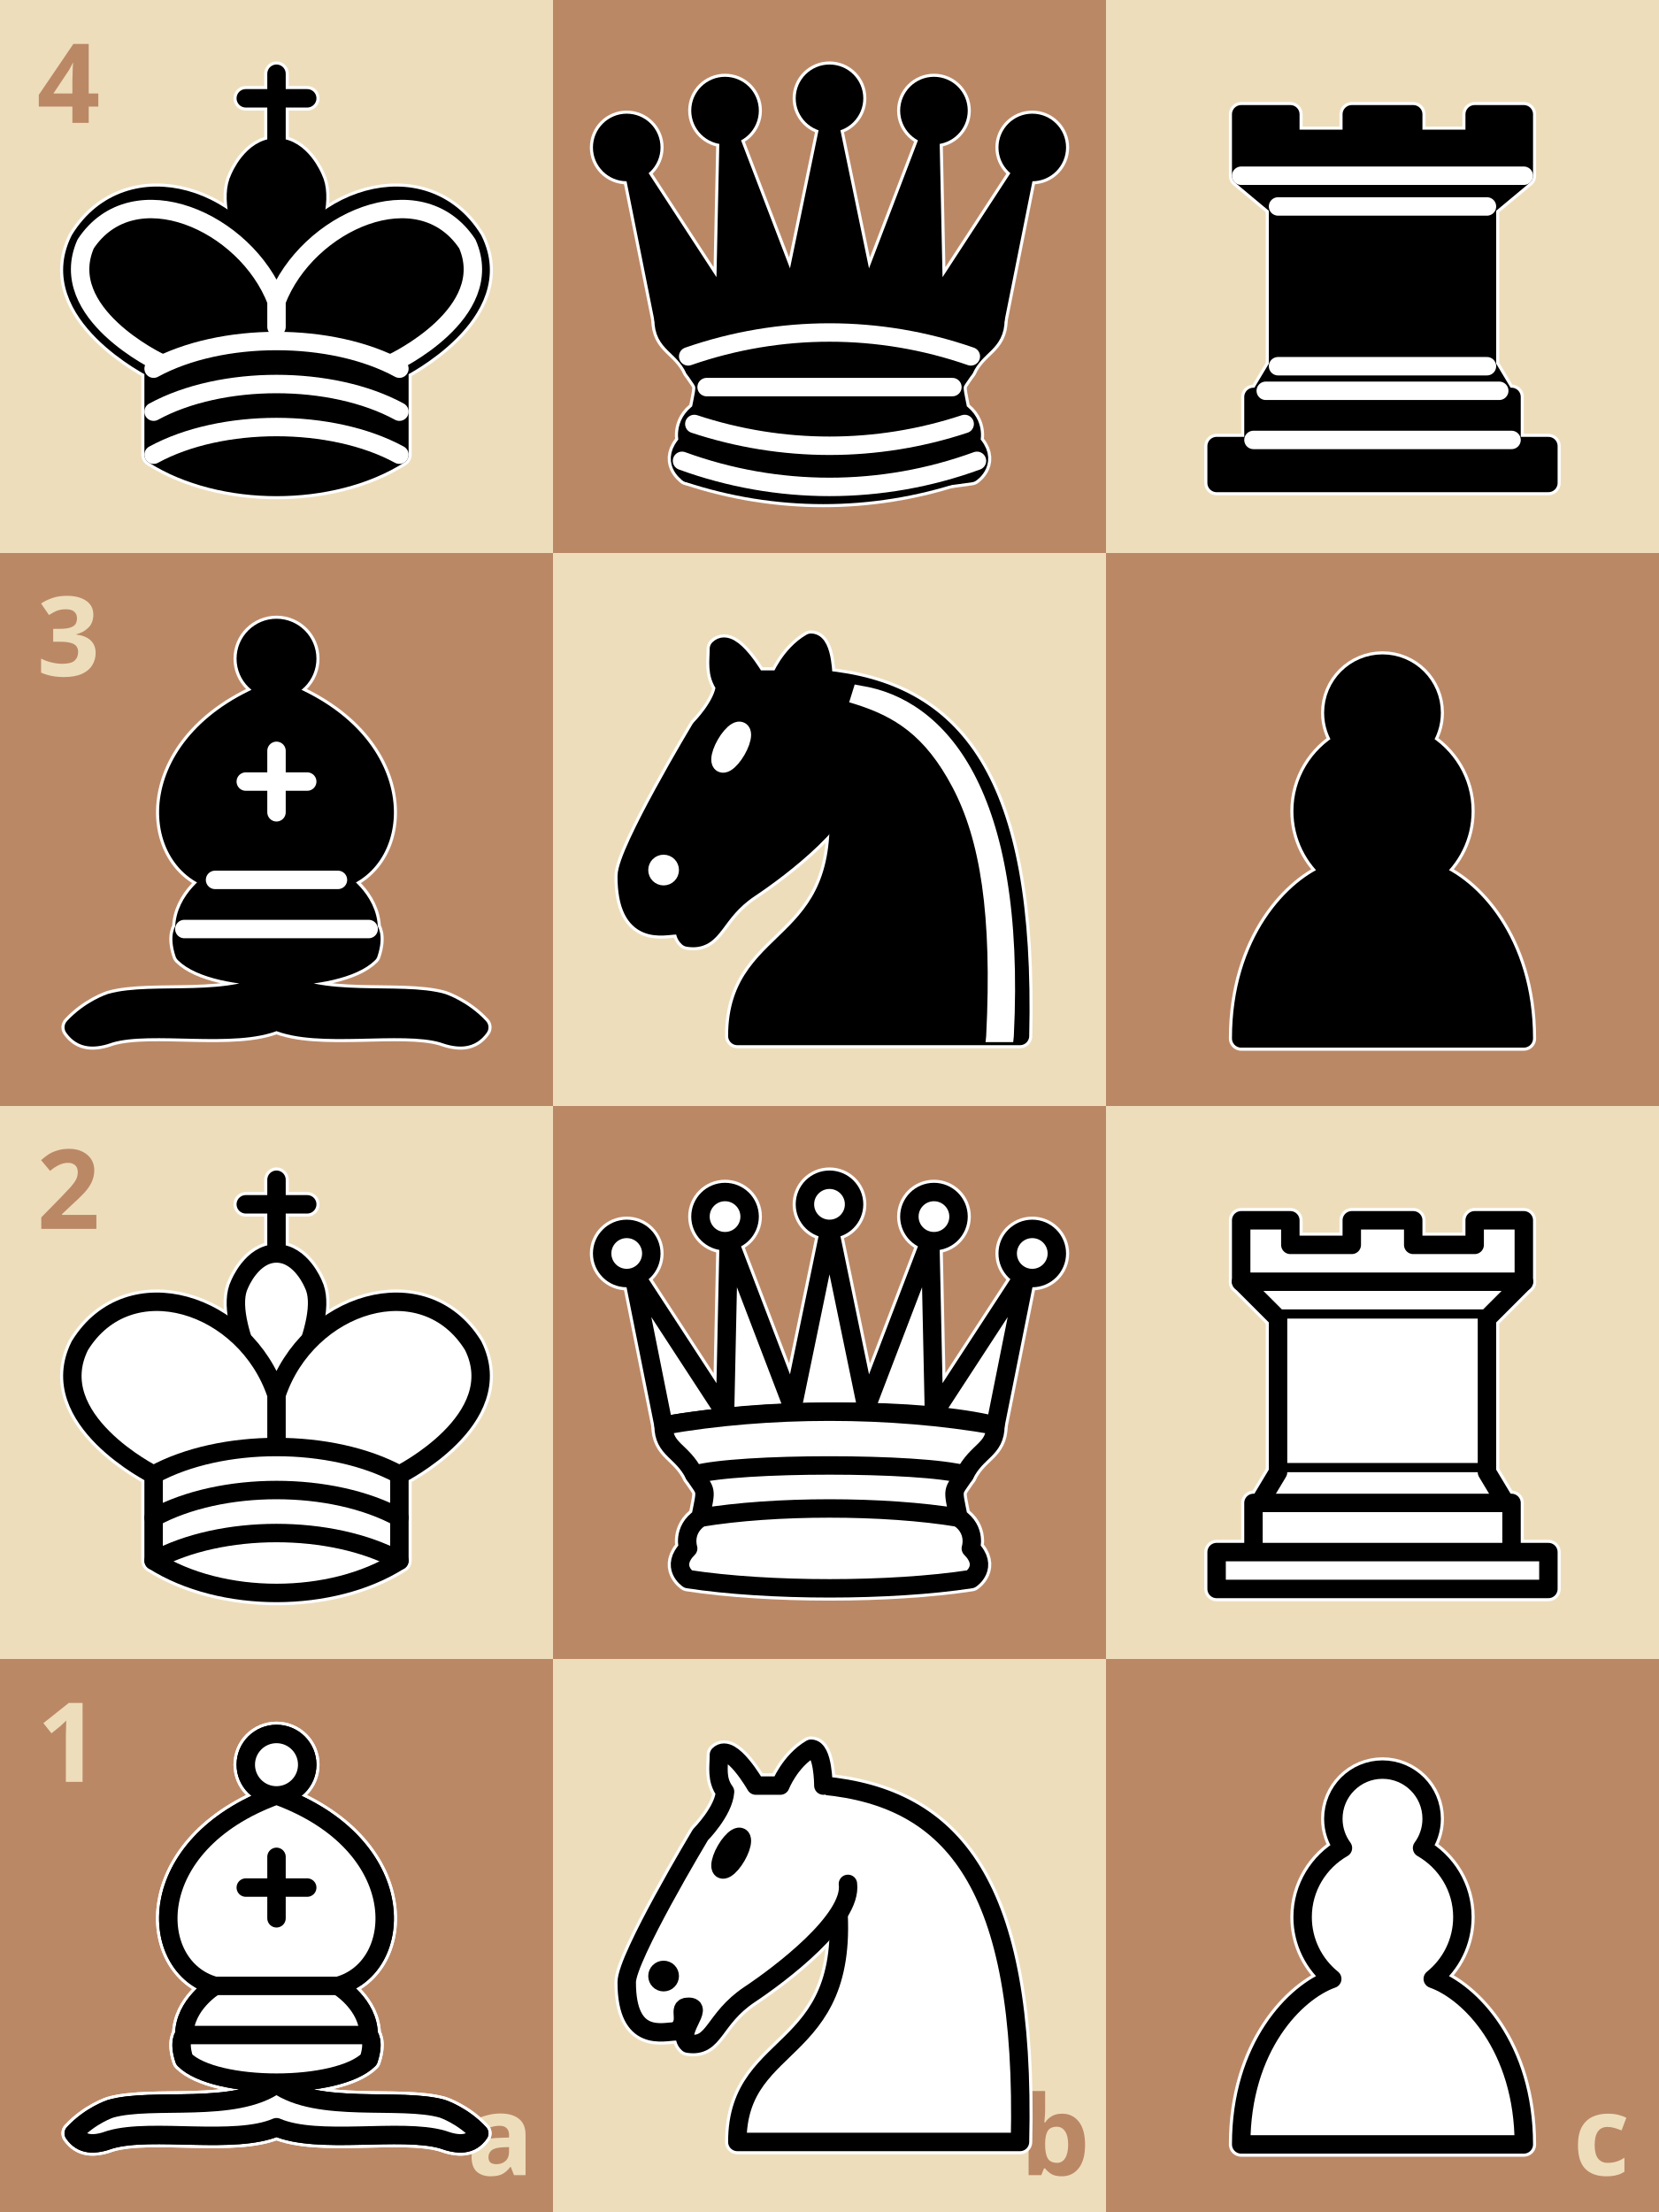
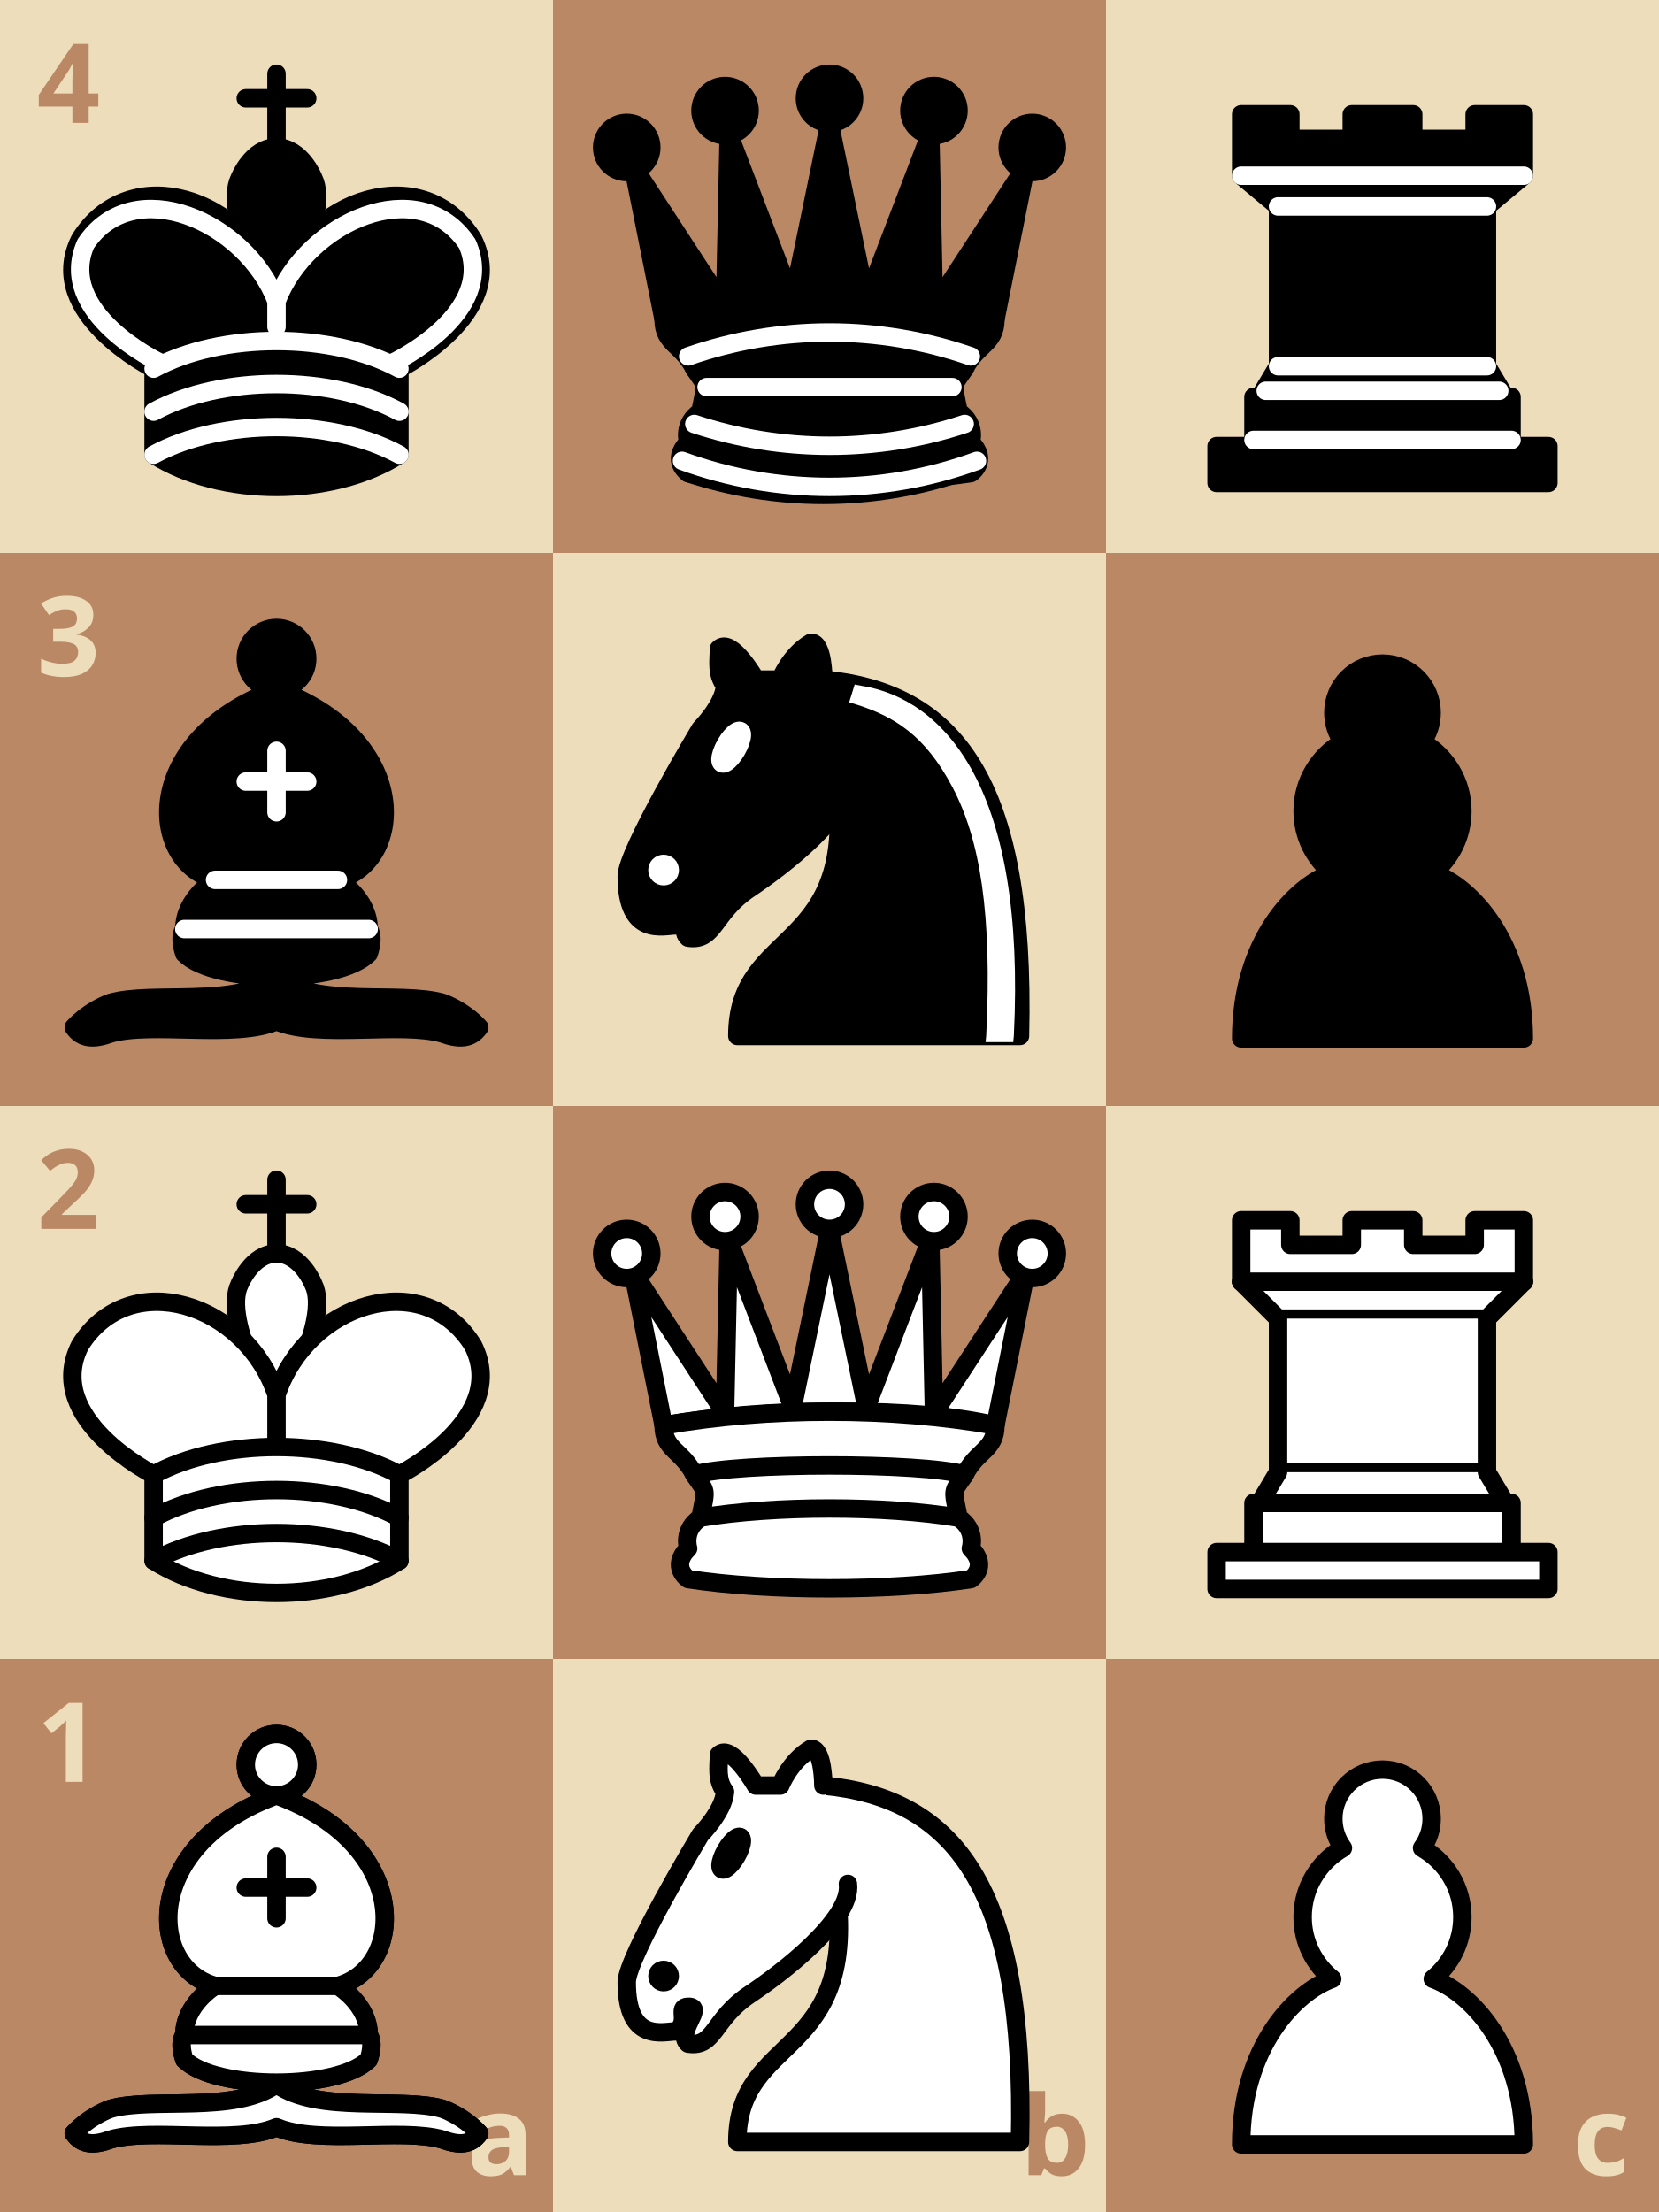
<svg xmlns="http://www.w3.org/2000/svg" width="135" height="180">
  <style>
-     .outline {
-       stroke: #fff;
-       stroke-width: 2;
-     }
+     .outline { stroke: #fff; stroke-width: 1; stroke-linecap: round; stroke-linejoin: round; }
+     .piece { stroke: #000; stroke-width: 1.5; stroke-linecap: round; stroke-linejoin: round; }

-     .piece {
-       stroke: #000;
-       stroke-width: 1.5;
-       stroke-linecap: round;
-       stroke-linejoin: round;
-     }
+     text { font-size: 9px; font-weight: bold; font-family: sans-serif; }

-     text {
-       font-size: 9px;
-       font-weight: bold;
-       font-family: sans-serif;
-     }
+     .paper.board { fill: url(#hatch2x2); }
+     .light.paper { fill: #000; stroke: #fff;  stroke-width: .3; }
+     .dark.paper { fill: #000; stroke: #fff; stroke-width: .3; }

-     .paper.board {
-       fill: url(#hatch2x2);
-     }
+     .green.board { fill: url(#green2x2); }
+     .light.green { fill: #eec; }
+     .dark.green { fill: #795; }

-     .light.paper {
-       fill: #000;
-       stroke: #fff;
-       stroke-width: .25;
-     }
-     .dark.paper {
-       fill: #000;
-       stroke: #fff;
-       stroke-width: .25;
-     }
- 
-     .green.board {
-       fill: url(#green2x2);
-     }
- 
-     .light.green {
-       fill: #eec;
-     }
- 
-     .dark.green {
-       fill: #795;
-     }
- 
-     .brown.board {
-       fill: url(#brown2x2);
-     }
- 
-     .dark.brown {
-       fill: #b86;
-     }
- 
-     .light.brown {
-       fill: #edb;
-     }
- 
+     .brown.board { fill: url(#brown2x2); }
+     .dark.brown { fill: #b86; }
+     .light.brown { fill: #edb; }
  </style>
  <defs>
    <g id="k45g1">
      <path d="M22.5 11.63V6M20 8h5M22.5 25s4.5-7.5 3-10.5c0 0-1-2.5-3-2.5s-3 2.5-3 2.5c-1.5 3 3 10.5 3 10.5" />
      <path d="M12.5 37c5.5 3.5 14.5 3.5 20 0v-7s9-4.5 6-10.5c-4-6.5-13.5-3.5-16 4V27v-3.5c-2.5-7.5-12-10.5-16-4-3 6 6 10.5 6 10.5v7" />
    </g>
    <g id="k45g2">
      <path d="M32 29.5s8.5-4 6.03-9.65C34.15 14 25 18 22.5 24.5v2.1-2.1C20 18 10.85 14 6.97 19.85 4.5 25.5 13 29.5 13 29.5" />
      <path id="k45p1" d="M12.5 30c5.5-3 14.5-3 20 0m-20 3.5c5.5-3 14.5-3 20 0m-20 3.5c5.5-3 14.5-3 20 0" />
    </g>
    <g id="k" class="piece">
      <use href="#k45g1" class="outline" />
      <use href="#k45g1" />
      <use href="#k45g2" stroke="#fff" />
    </g>
    <g id="K" class="piece">
      <use href="#k45g1" class="outline" />
      <use href="#k45g1" fill="#fff" />
      <use href="#k45p1" fill="#fff" />
    </g>
    <g id="q45g1">
      <path d="M9 26c8.5-1.5 21-1.5 27 0l2.5-12.5L31 25l-.3-14.1-5.2 13.6-3-14.5-3 14.5-5.2-13.6L14 25 6.5 13.5 9 26z" />
      <path d="M9 26c0 2 1.5 2 2.5 4 1 1.5 1 1 .5 3.5-1.5 1-1 2.5-1 2.5-1.5 1.5 0 2.5 0 2.5 6.5 1 16.5 1 23 0 0 0 1.5-1 0-2.5 0 0 .5-1.5-1-2.5-.5-2.5-.5-2 .5-3.5 1-2 2.5-2 2.5-4-8.5-1.5-18.5-1.5-27 0z" />
      <path d="M11.5 30c3.5-1 18.5-1 22 0 M12 33.5c6-1 15-1 21 0" />
      <circle cx="6" cy="12" r="2" />
      <circle cx="14" cy="9" r="2" />
      <circle cx="22.5" cy="8" r="2" />
      <circle cx="31" cy="9" r="2" />
      <circle cx="39" cy="12" r="2" />
    </g>
    <g id="q45g2">
      <use href="#q45g1" />
      <path d="M11 38.5a35 35 1 0022 0" />
    </g>
    <path id="q45p1" d="M11 29a35 35 1 0123 0M12.5 31.5h20M11.5 34.5a35 35 1 0022 0M10.5 37.5a35 35 1 0024 0" />
    <g id="q" class="piece">
      <use href="#q45g2" class="outline" />
      <use href="#q45g2" />
      <use href="#q45p1" stroke="#fff" />
    </g>
    <g id="Q" class="piece">
      <use href="#q45g1" class="outline" />
      <use href="#q45g1" fill="#fff" />
    </g>
    <path id="r45p1" d="M9 39.3h27v-3H9v3zM12.5 32.3l1.5-2.5h17l1.5 2.5h-20zM12 36.3v-4h21v4H12z       M14 29.8v-13h17v13H14z       M14 16.8l-3-2.5h23l-3 2.5H14zM11 14.3v-5h4v2h5v-2h5v2h5v-2h4v5H11z" />
    <path id="r45p2" d="M12 35.8h21M13 31.8h19M14 29.8h17M14 16.8h17M11 14.3h23" />
    <g id="r45g1">
      <path d="M9 39.3h27v-3H9v3zM12 36.3v-4h21v4H12zM11 14.3v-5h4v2h5v-2h5v2h5v-2h4v5" />
      <path d="M34 14.3l-3 3H14l-3-3" />
      <path d="M31 17.3v12.5H14V17.3" />
      <path d="M31 29.8l1.5 2.5h-20l1.5-2.5" />
      <path d="M11 14.3h23" />
    </g>
    <g id="r" class="piece">
      <use href="#r45p1" class="outline" />
      <use href="#r45p1" />
      <use href="#r45p2" stroke="#fff" />
    </g>
    <g id="R" class="piece">
      <use href="#r45g1" class="outline" />
      <use href="#r45g1" fill="#fff" />
    </g>
    <g id="b45g1">
      <use href="#b45p1" />
      <path id="b45p1" d="M9 36.6c3.39-.97 10.11.43 13.5-2 3.39 2.43 10.11 1.03 13.5 2 0 0 1.65.54 3 2-.68.97-1.65.99-3 .5-3.39-.97-10.11.46-13.5-1-3.39 1.46-10.11.03-13.5 1-1.35.49-2.32.47-3-.5 1.35-1.46 3-2 3-2z M15 32.6c2.5 2.5 12.5 2.5 15 0 .5-1.5 0-2 0-2 0-2.5-2.5-4-2.5-4 5.5-1.5 6-11.5-5-15.5-11 4-10.5 14-5 15.5 0 0-2.5 1.5-2.5 4 0 0-.5.5 0 2z M25 8.6a2.5 2.5 0 11-5 0 2.5 2.5 0 115 0z" />
      <path id="b45p2" d="M17.5 26.6h10m-12.5 4h15m-7.5-14.5v5M20 18.6h5" />
    </g>
    <g id="b" class="piece">
      <use href="#b45p1" class="outline" />
      <use href="#b45p1" />
      <use href="#b45p2" stroke="#fff" />
    </g>
    <g id="B" class="piece">
      <use href="#b45g1" class="outline" />
      <use href="#b45g1" fill="#fff" />
    </g>
    <g id="n45g1">
      <path d="M22 10.3c10.5 1 16.5 8 16 29H15c0-9 10-6.5 8-21" />
      <path d="M24 18.3c.38 2.91-5.55 7.37-8 9-3 2-2.82 4.34-5 4-1.042-.94 1.41-3.04 0-3-1 0 .19 1.23-1 2-1 0-4.003 1-4-4 0-2 6-12 6-12s1.89-1.9 2-3.5c-.73-.994-.5-2-.5-3 1-1 3 2.5 3 2.5h2s.78-1.992 2.5-3c1 0 1 3 1 3" />
    </g>
    <g id="n45g2">
      <path id="n45p1" d="M9.5 25.8a.5.5 0 11-1 0 .5.5 0 111 0z M14.933 16.05a.5 1.5 30 11-.866-.5.5 1.5 30 11.866.5z" />
      <path d="M24.55 10.7l-.45 1.45.5.15c3.15 1 5.65 2.49 7.9 6.75s3.25 10.31 2.75 20.25l-.05.5h2.25l.05-.5c.5-10.06-.88-16.85-3.25-21.34-2.37-4.49-5.79-6.64-9.19-7.16l-.51-.1z" fill="#fff" stroke="none" />
    </g>
    <g id="n" class="piece">
      <use href="#n45g1" class="outline" />
      <use href="#n45g1" />
      <use href="#n45g2" fill="#fff" stroke="#fff" />
    </g>
    <g id="N" class="piece">
      <use href="#n45g1" class="outline" />
      <use href="#n45g1" fill="#fff" />
      <use href="#n45p1" fill="#000" />
    </g>
    <path id="p45p1" d="M22.5 9c-2.21 0-4 1.79-4 4 0 .89.29 1.71.78 2.38C17.33 16.5 16 18.59 16 21c0 2.03.94 3.84 2.41 5.03-3 1.06-7.41 5.55-7.41 13.47h23c0-7.92-4.41-12.41-7.41-13.47 1.47-1.19 2.41-3 2.41-5.03 0-2.41-1.33-4.5-3.28-5.62.49-.67.78-1.49.78-2.38 0-2.21-1.79-4-4-4z" />
    <g id="p" class="piece">
      <use href="#p45p1" class="outline" />
      <use href="#p45p1" />
    </g>
    <g id="P" class="piece">
      <use href="#p45p1" class="outline" />
      <use href="#p45p1" fill="#fff" />
    </g>
    <path id="lsq" d="M0 0h45v90h45V45H0z" />
    <path id="dsq" d="M0 45v45h45V0h45v45z" />
-     <pattern id="hatch" width="4.89" height="9" patternTransform="rotate(45 0 0)" patternUnits="userSpaceOnUse">
-       <line x1="0" y1="0" x2="0" y2="10" style="stroke:black; stroke-width:2" />
+     <pattern id="hatch" width="3.18" height="9" patternTransform="rotate(45 0 0)" patternUnits="userSpaceOnUse">
+       <line x1="0" y1="0" x2="0" y2="10" style="stroke:black; stroke-width:0.7" />
    </pattern>
    <pattern id="hatch2x2" width="90" height="90" patternUnits="userSpaceOnUse">
      <use href="#lsq" fill="url(#hatch)" />
    </pattern>
    <pattern id="green2x2" width="90" height="90" patternUnits="userSpaceOnUse">
      <use href="#lsq" fill="#eec" />
      <use href="#dsq" fill="#795" />
    </pattern>
    <pattern id="brown2x2" width="90" height="90" patternUnits="userSpaceOnUse">
      <use href="#lsq" class="light brown" />
      <use href="#dsq" class="dark brown" />
    </pattern>
    <rect id="chessboard" width="100%" height="100%" />
    <text id="darklabel">
      <tspan x="3" y="100%" dy="-80">2</tspan>
-       <tspan x="3" dy="-90 -90 -90 347">4</tspan>
-       <tspan x="3" dy="-90 -90 -90 347">6</tspan>
-       <tspan x="3" dy="-90 -90 -90 347">8</tspan>
+       <tspan x="3" dy="-90">4</tspan>
+       <tspan x="3" dy="-90">6</tspan>
+       <tspan x="3" dy="-90">8</tspan>
      <tspan x="83" y="100%" dy="-3">b</tspan>
      <tspan x="173">d</tspan>
      <tspan x="263">f</tspan>
      <tspan x="353">h</tspan>
    </text>
    <text id="lightlabel">
      <tspan x="3" y="100%" dy="-35">1</tspan>
-       <tspan x="3" dy="-90 -90 -90 302">3</tspan>
-       <tspan x="3" dy="-90 -90 -90 302">5</tspan>
-       <tspan x="3" dy="-90 -90 -90 302">7</tspan>
+       <tspan x="3" dy="-90">3</tspan>
+       <tspan x="3" dy="-90">5</tspan>
+       <tspan x="3" dy="-90">7</tspan>
      <tspan x="38" y="100%" dy="-3">a</tspan>
      <tspan x="128">c</tspan>
      <tspan x="218">e</tspan>
      <tspan x="308">g</tspan>
    </text>
+     <text id="darklabelflip">
+       <tspan x="3" y="10">1</tspan>
+       <tspan x="3" dy="90">3</tspan>
+       <tspan x="3" dy="90">5</tspan>
+       <tspan x="3" dy="90">7</tspan>
+       <tspan x="100%" dx="-7" y="100%" dy="-3">a</tspan>
+       <tspan x="100%" dx="-97">c</tspan>
+       <tspan x="100%" dx="-186">e</tspan>
+       <tspan x="100%" dx="-276">g</tspan>
+     </text>
+     <text id="lightlabelflip">
+       <tspan x="3" y="55">2</tspan>
+       <tspan x="3" dy="90">4</tspan>
+       <tspan x="3" dy="90">6</tspan>
+       <tspan x="3" dy="90">8</tspan>
+       <tspan x="100%" dx="-52" y="100%" dy="-3">b</tspan>
+       <tspan x="100%" dx="-142">d</tspan>
+       <tspan x="100%" dx="-232">f</tspan>
+       <tspan x="100%" dx="-322">h</tspan>
+     </text>
  </defs>
  <use href="#chessboard" class="brown board" />
  <use href="#darklabel" class="dark brown" />
  <use href="#lightlabel" class="light brown" />
-   <use href="#k" x="0" />
+   <use href="#k" x="0" y="0" />
  <use href="#K" x="0" y="90" />
-   <use href="#q" x="45" />
+   <use href="#q" x="45" y="0" />
  <use href="#Q" x="45" y="90" />
-   <use href="#r" x="90" />
+   <use href="#r" x="90" y="0" />
  <use href="#R" x="90" y="90" />
  <use href="#b" x="0" y="45" />
  <use href="#B" x="0" y="135" />
  <use href="#n" x="45" y="45" />
  <use href="#N" x="45" y="135" />
  <use href="#p" x="90" y="45" />
  <use href="#P" x="90" y="135" />
</svg>
